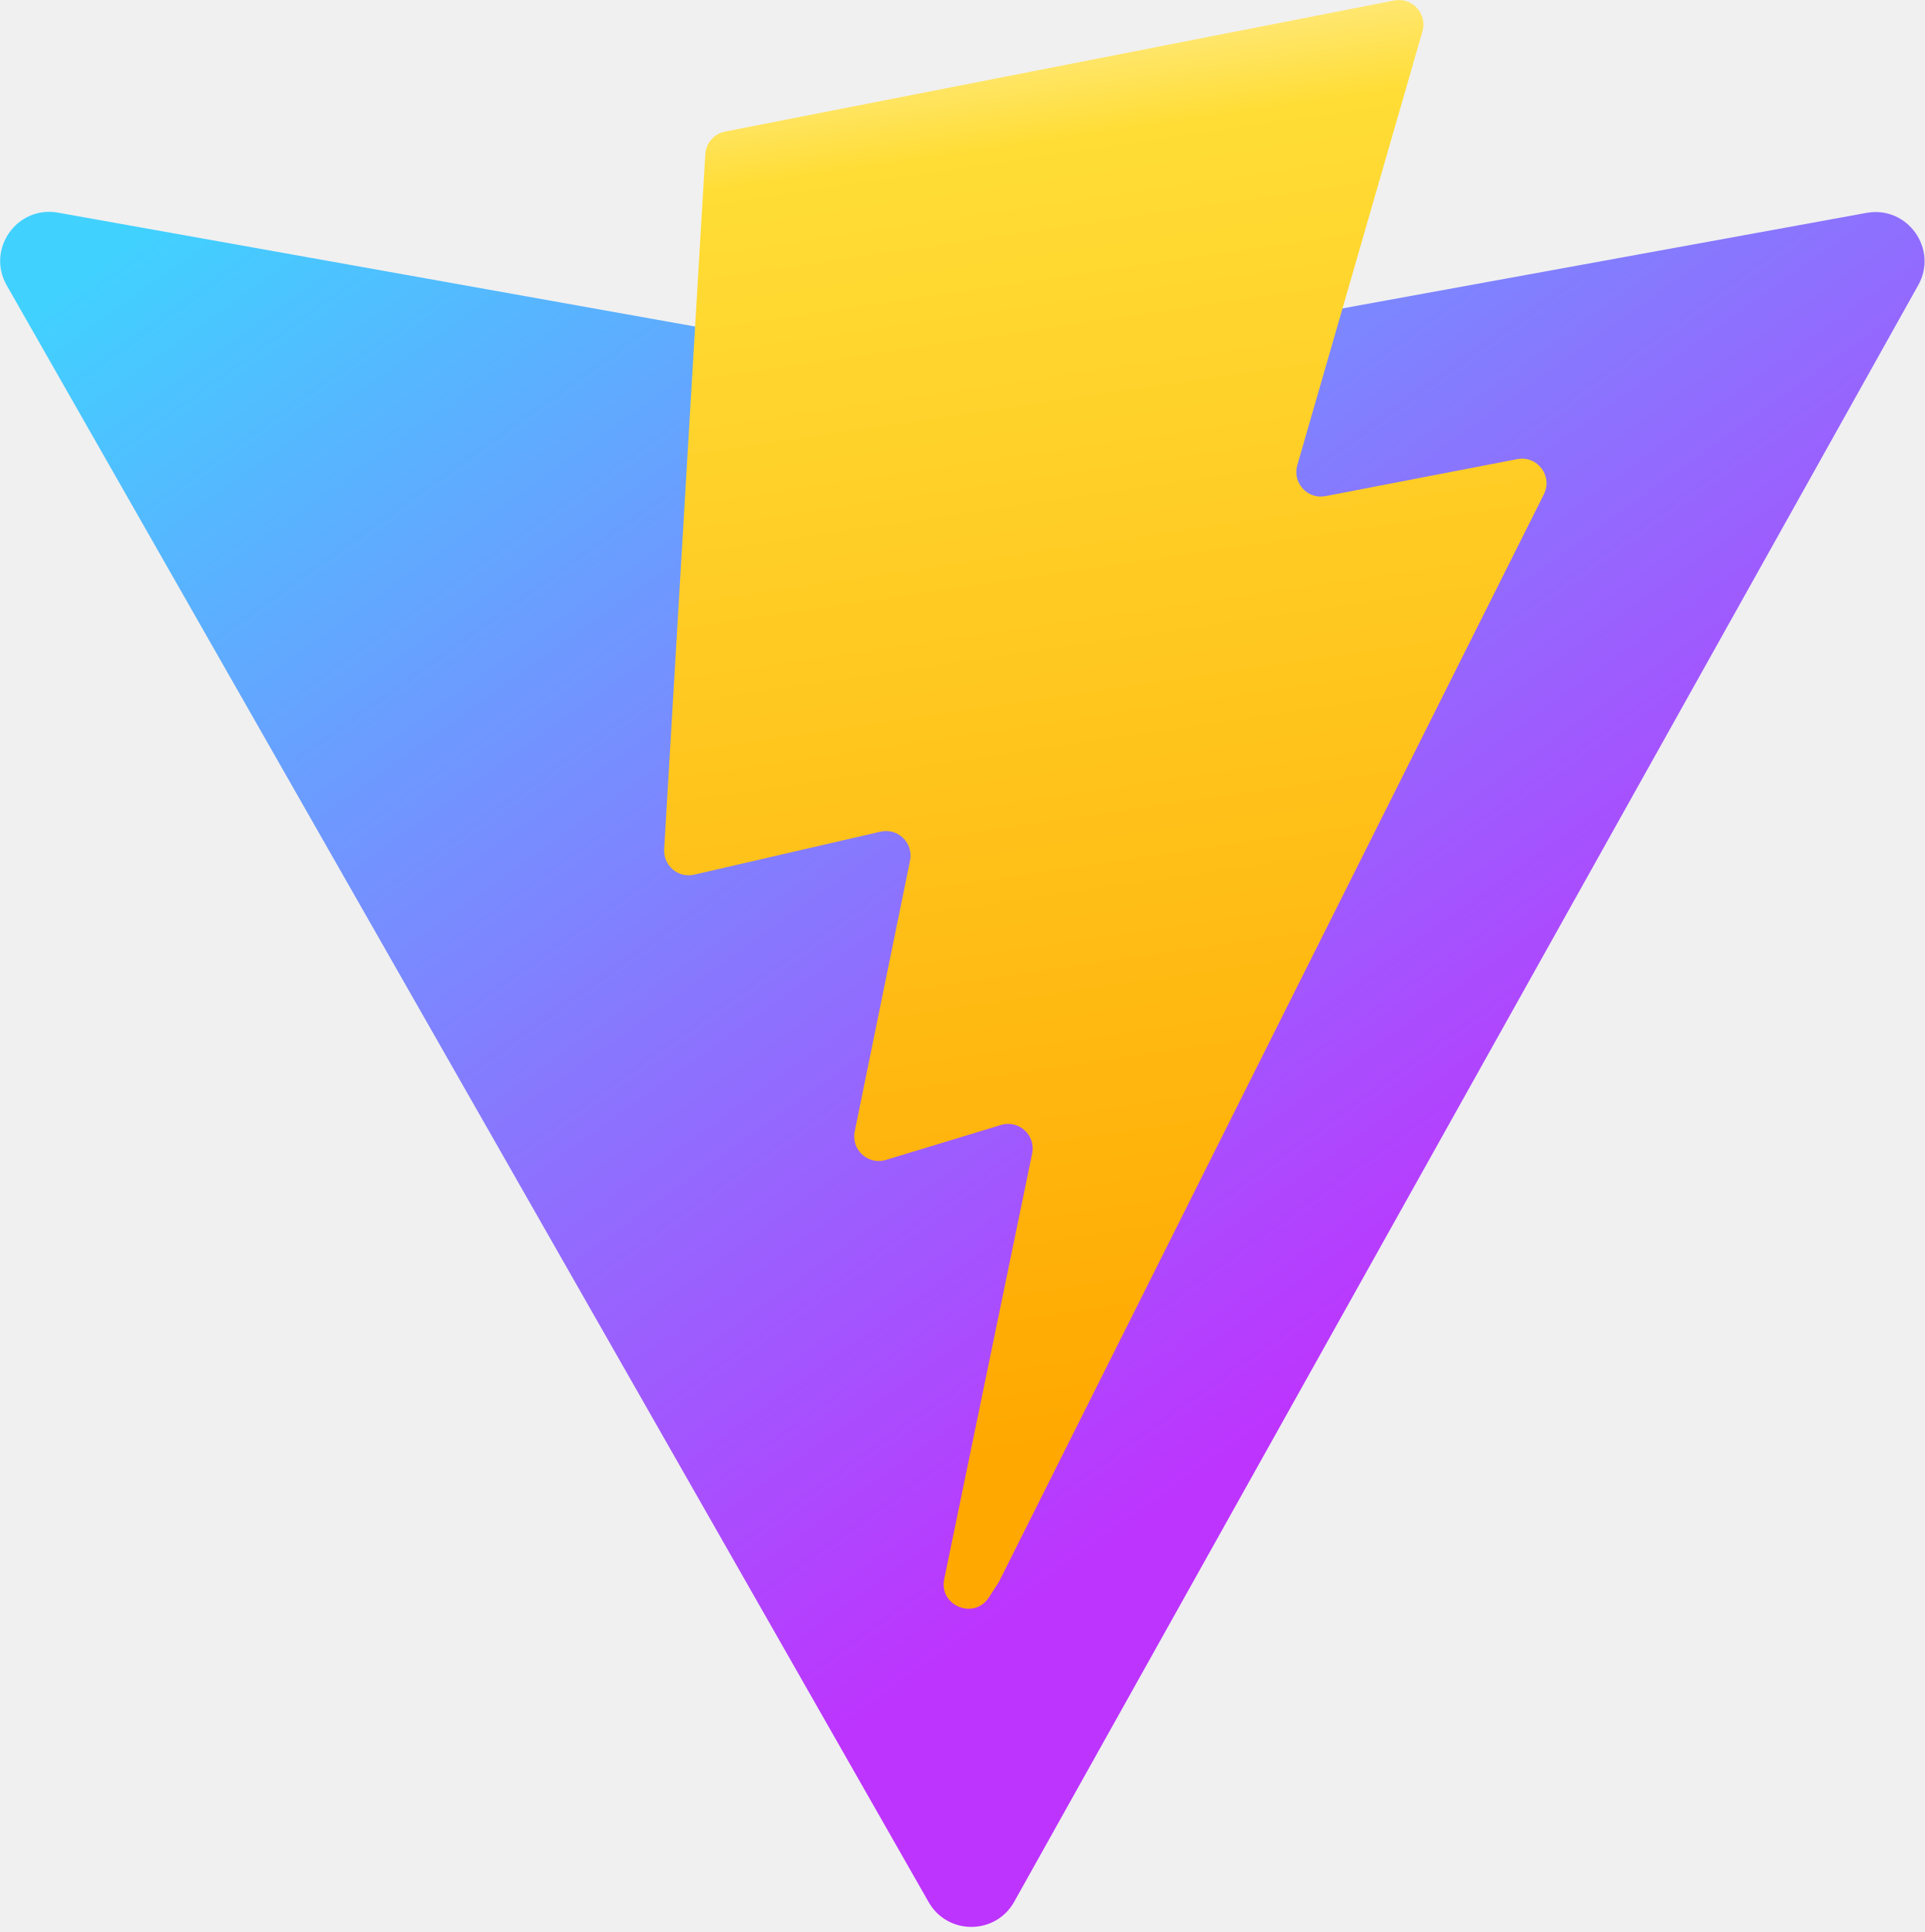
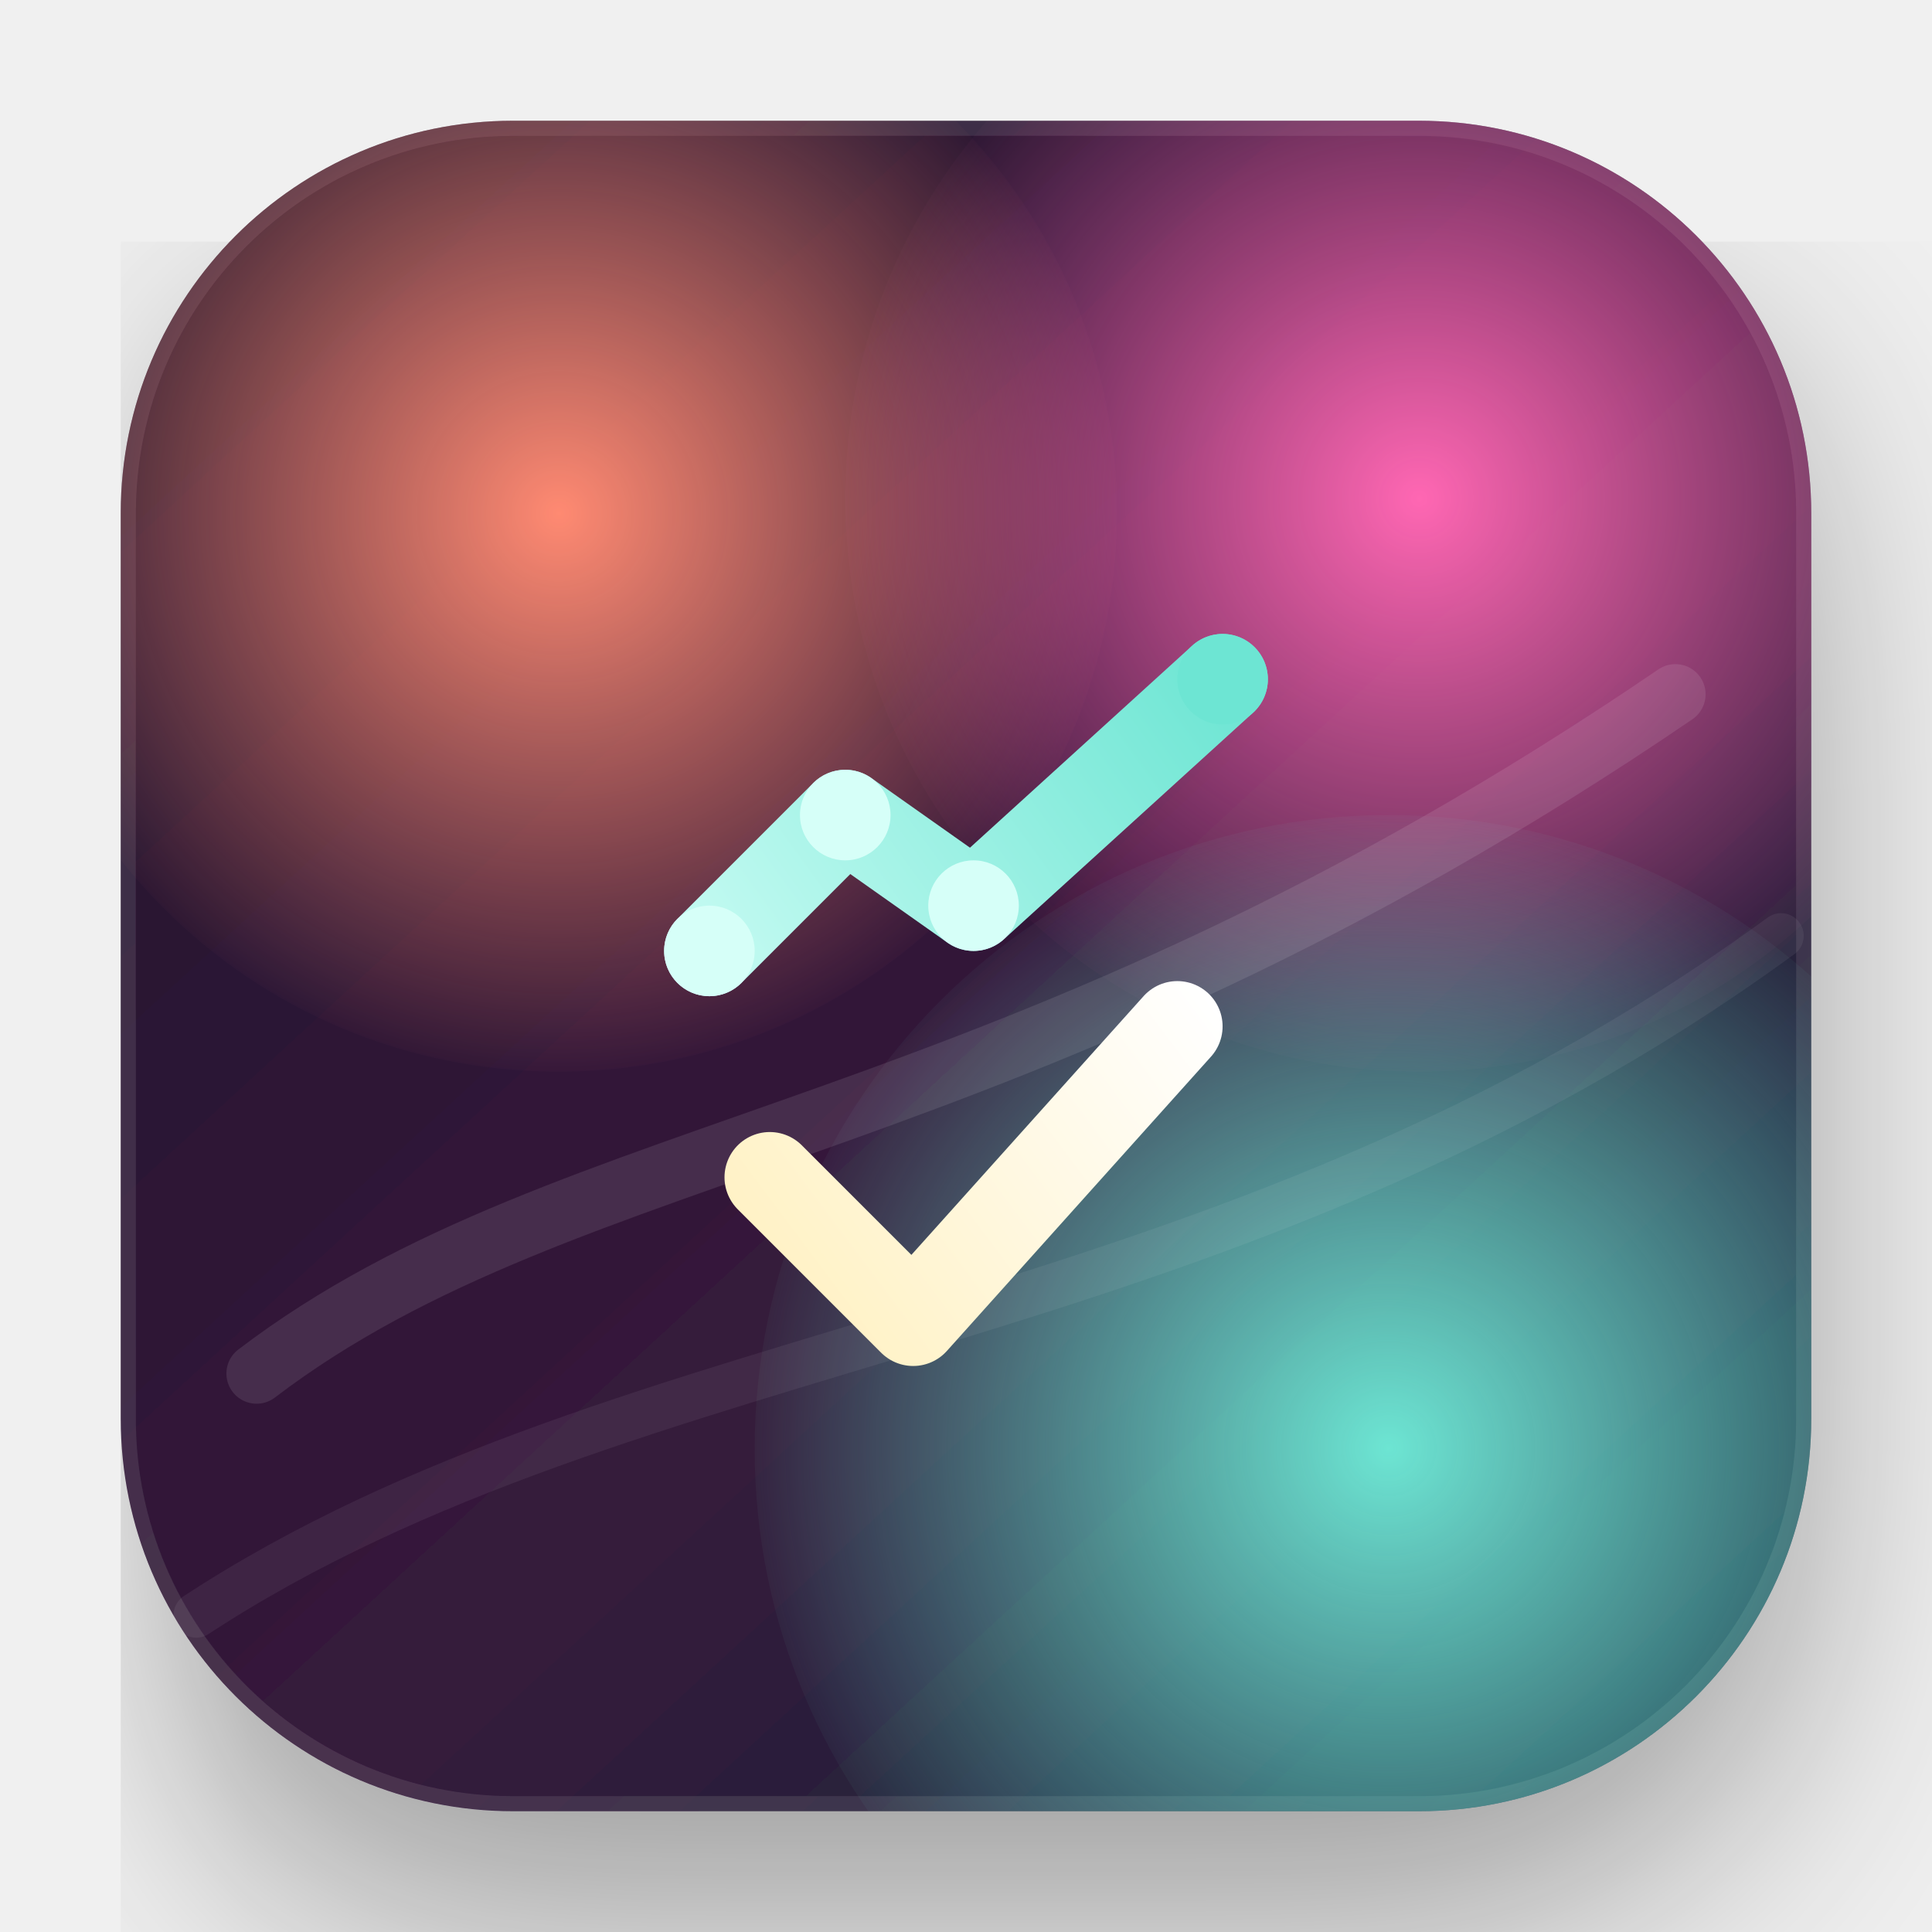
- <svg xmlns="http://www.w3.org/2000/svg" aria-hidden="true" role="img" class="iconify iconify--logos" width="31.88" height="32" preserveAspectRatio="xMidYMid meet" viewBox="0 0 256 257">
+ <svg xmlns="http://www.w3.org/2000/svg" viewBox="0 0 256 256" fill="none">
  <defs>
-     <linearGradient id="IconifyId1813088fe1fbc01fb466" x1="-.828%" x2="57.636%" y1="7.652%" y2="78.411%">
-       <stop offset="0%" stop-color="#41D1FF" />
-       <stop offset="100%" stop-color="#BD34FE" />
+     <linearGradient id="bgGradient" x1="36" y1="28" x2="220" y2="228" gradientUnits="userSpaceOnUse">
+       <stop offset="0" stop-color="#22142E" />
+       <stop offset="0.58" stop-color="#361A3B" />
+       <stop offset="1" stop-color="#17283C" />
    </linearGradient>
-     <linearGradient id="IconifyId1813088fe1fbc01fb467" x1="43.376%" x2="50.316%" y1="2.242%" y2="89.03%">
-       <stop offset="0%" stop-color="#FFEA83" />
-       <stop offset="8.333%" stop-color="#FFDD35" />
-       <stop offset="100%" stop-color="#FFA800" />
+     <radialGradient id="coralGlow" cx="0" cy="0" r="1" gradientUnits="userSpaceOnUse" gradientTransform="translate(74 68) rotate(49) scale(76)">
+       <stop offset="0" stop-color="#FF8A72" />
+       <stop offset="1" stop-color="#FF8A72" stop-opacity="0" />
+     </radialGradient>
+     <radialGradient id="violetGlow" cx="0" cy="0" r="1" gradientUnits="userSpaceOnUse" gradientTransform="translate(188 66) rotate(149) scale(78)">
+       <stop offset="0" stop-color="#FF67B3" />
+       <stop offset="1" stop-color="#FF67B3" stop-opacity="0" />
+     </radialGradient>
+     <radialGradient id="tealGlow" cx="0" cy="0" r="1" gradientUnits="userSpaceOnUse" gradientTransform="translate(184 192) rotate(114) scale(88)">
+       <stop offset="0" stop-color="#6DE5D3" />
+       <stop offset="1" stop-color="#6DE5D3" stop-opacity="0" />
+     </radialGradient>
+     <linearGradient id="shieldGradient" x1="82" y1="56" x2="184" y2="202" gradientUnits="userSpaceOnUse">
+       <stop offset="0" stop-color="#FF9B73" />
+       <stop offset="0.5" stop-color="#FF5EA1" />
+       <stop offset="1" stop-color="#71E6D3" />
    </linearGradient>
+     <linearGradient id="signalGradient" x1="88" y1="148" x2="165" y2="92" gradientUnits="userSpaceOnUse">
+       <stop offset="0" stop-color="#D6FFF8" />
+       <stop offset="1" stop-color="#6DE5D3" />
+     </linearGradient>
+     <linearGradient id="checkGradient" x1="104" y1="174" x2="160" y2="132" gradientUnits="userSpaceOnUse">
+       <stop offset="0" stop-color="#FFF1C3" />
+       <stop offset="1" stop-color="#FFFFFF" />
+     </linearGradient>
+     <clipPath id="frameClip">
+       <rect x="16" y="16" width="224" height="224" rx="52" />
+     </clipPath>
+     <filter id="frameShadow" x="0" y="0" width="256" height="256" color-interpolation-filters="sRGB">
+       <feDropShadow dx="0" dy="16" stdDeviation="18" flood-color="#06030C" flood-opacity="0.34" />
+     </filter>
+     <filter id="shieldShadow" x="44" y="26" width="168" height="214" color-interpolation-filters="sRGB">
+       <feDropShadow dx="0" dy="10" stdDeviation="10" flood-color="#0A0610" flood-opacity="0.34" />
+     </filter>
  </defs>
-   <path fill="url(#IconifyId1813088fe1fbc01fb466)" d="M255.153 37.938L134.897 252.976c-2.483 4.44-8.862 4.466-11.382.048L.875 37.958c-2.746-4.814 1.371-10.646 6.827-9.67l120.385 21.517a6.537 6.537 0 0 0 2.322-.004l117.867-21.483c5.438-.991 9.574 4.796 6.877 9.62Z" />
-   <path fill="url(#IconifyId1813088fe1fbc01fb467)" d="M185.432.063L96.44 17.501a3.268 3.268 0 0 0-2.634 3.014l-5.474 92.456a3.268 3.268 0 0 0 3.997 3.378l24.777-5.718c2.318-.535 4.413 1.507 3.936 3.838l-7.361 36.047c-.495 2.426 1.782 4.5 4.151 3.78l15.304-4.649c2.372-.72 4.652 1.36 4.15 3.788l-11.698 56.621c-.732 3.542 3.979 5.473 5.943 2.437l1.313-2.028l72.516-144.72c1.215-2.423-.88-5.186-3.54-4.672l-25.505 4.922c-2.396.462-4.435-1.77-3.759-4.114l16.646-57.705c.677-2.35-1.37-4.583-3.769-4.113Z" />
+   <g filter="url(#frameShadow)">
+     <rect x="16" y="16" width="224" height="224" rx="52" fill="url(#bgGradient)" />
+     <rect x="17" y="17" width="222" height="222" rx="51" stroke="#FFFFFF" stroke-opacity="0.10" stroke-width="2" />
+   </g>
+   <g clip-path="url(#frameClip)">
+     <circle cx="74" cy="68" r="74" fill="url(#coralGlow)" />
+     <circle cx="188" cy="66" r="76" fill="url(#violetGlow)" />
+     <circle cx="184" cy="192" r="84" fill="url(#tealGlow)" />
+     <path d="M34 182C76 150 134 152 222 92" stroke="#FFFFFF" stroke-opacity="0.10" stroke-width="8" stroke-linecap="round" />
+     <path d="M26 214C84 176 162 178 236 124" stroke="#FFFFFF" stroke-opacity="0.06" stroke-width="6" stroke-linecap="round" />
+   </g>
+   <g filter="url(#shieldShadow)">
+     <path d="M128 38L188 60C194 62 198 67 198 73V118C198 171 168 208 128 227C88 208 58 171 58 118V73C58 67 62 62 68 60L128 38Z" fill="url(#shieldGradient)" />
+     <path d="M128 56L174 74V117C174 156 151 184 128 198C105 184 82 156 82 117V74L128 56Z" fill="#1B1426" fill-opacity="0.26" />
+     <path d="M128 38L188 60C194 62 198 67 198 73V118C198 171 168 208 128 227C88 208 58 171 58 118V73C58 67 62 62 68 60L128 38Z" stroke="#FFFFFF" stroke-opacity="0.20" stroke-width="3" />
+   </g>
+   <path d="M94 126L112 108L129 120L162 90" stroke="url(#signalGradient)" stroke-width="12" stroke-linecap="round" stroke-linejoin="round" />
+   <circle cx="94" cy="126" r="6" fill="#D6FFF8" />
+   <circle cx="112" cy="108" r="6" fill="#D6FFF8" />
+   <circle cx="129" cy="120" r="6" fill="#D6FFF8" />
+   <circle cx="162" cy="90" r="6" fill="#6DE5D3" />
+   <path d="M102 156L121 175L156 136" stroke="url(#checkGradient)" stroke-width="12" stroke-linecap="round" stroke-linejoin="round" />
</svg>
